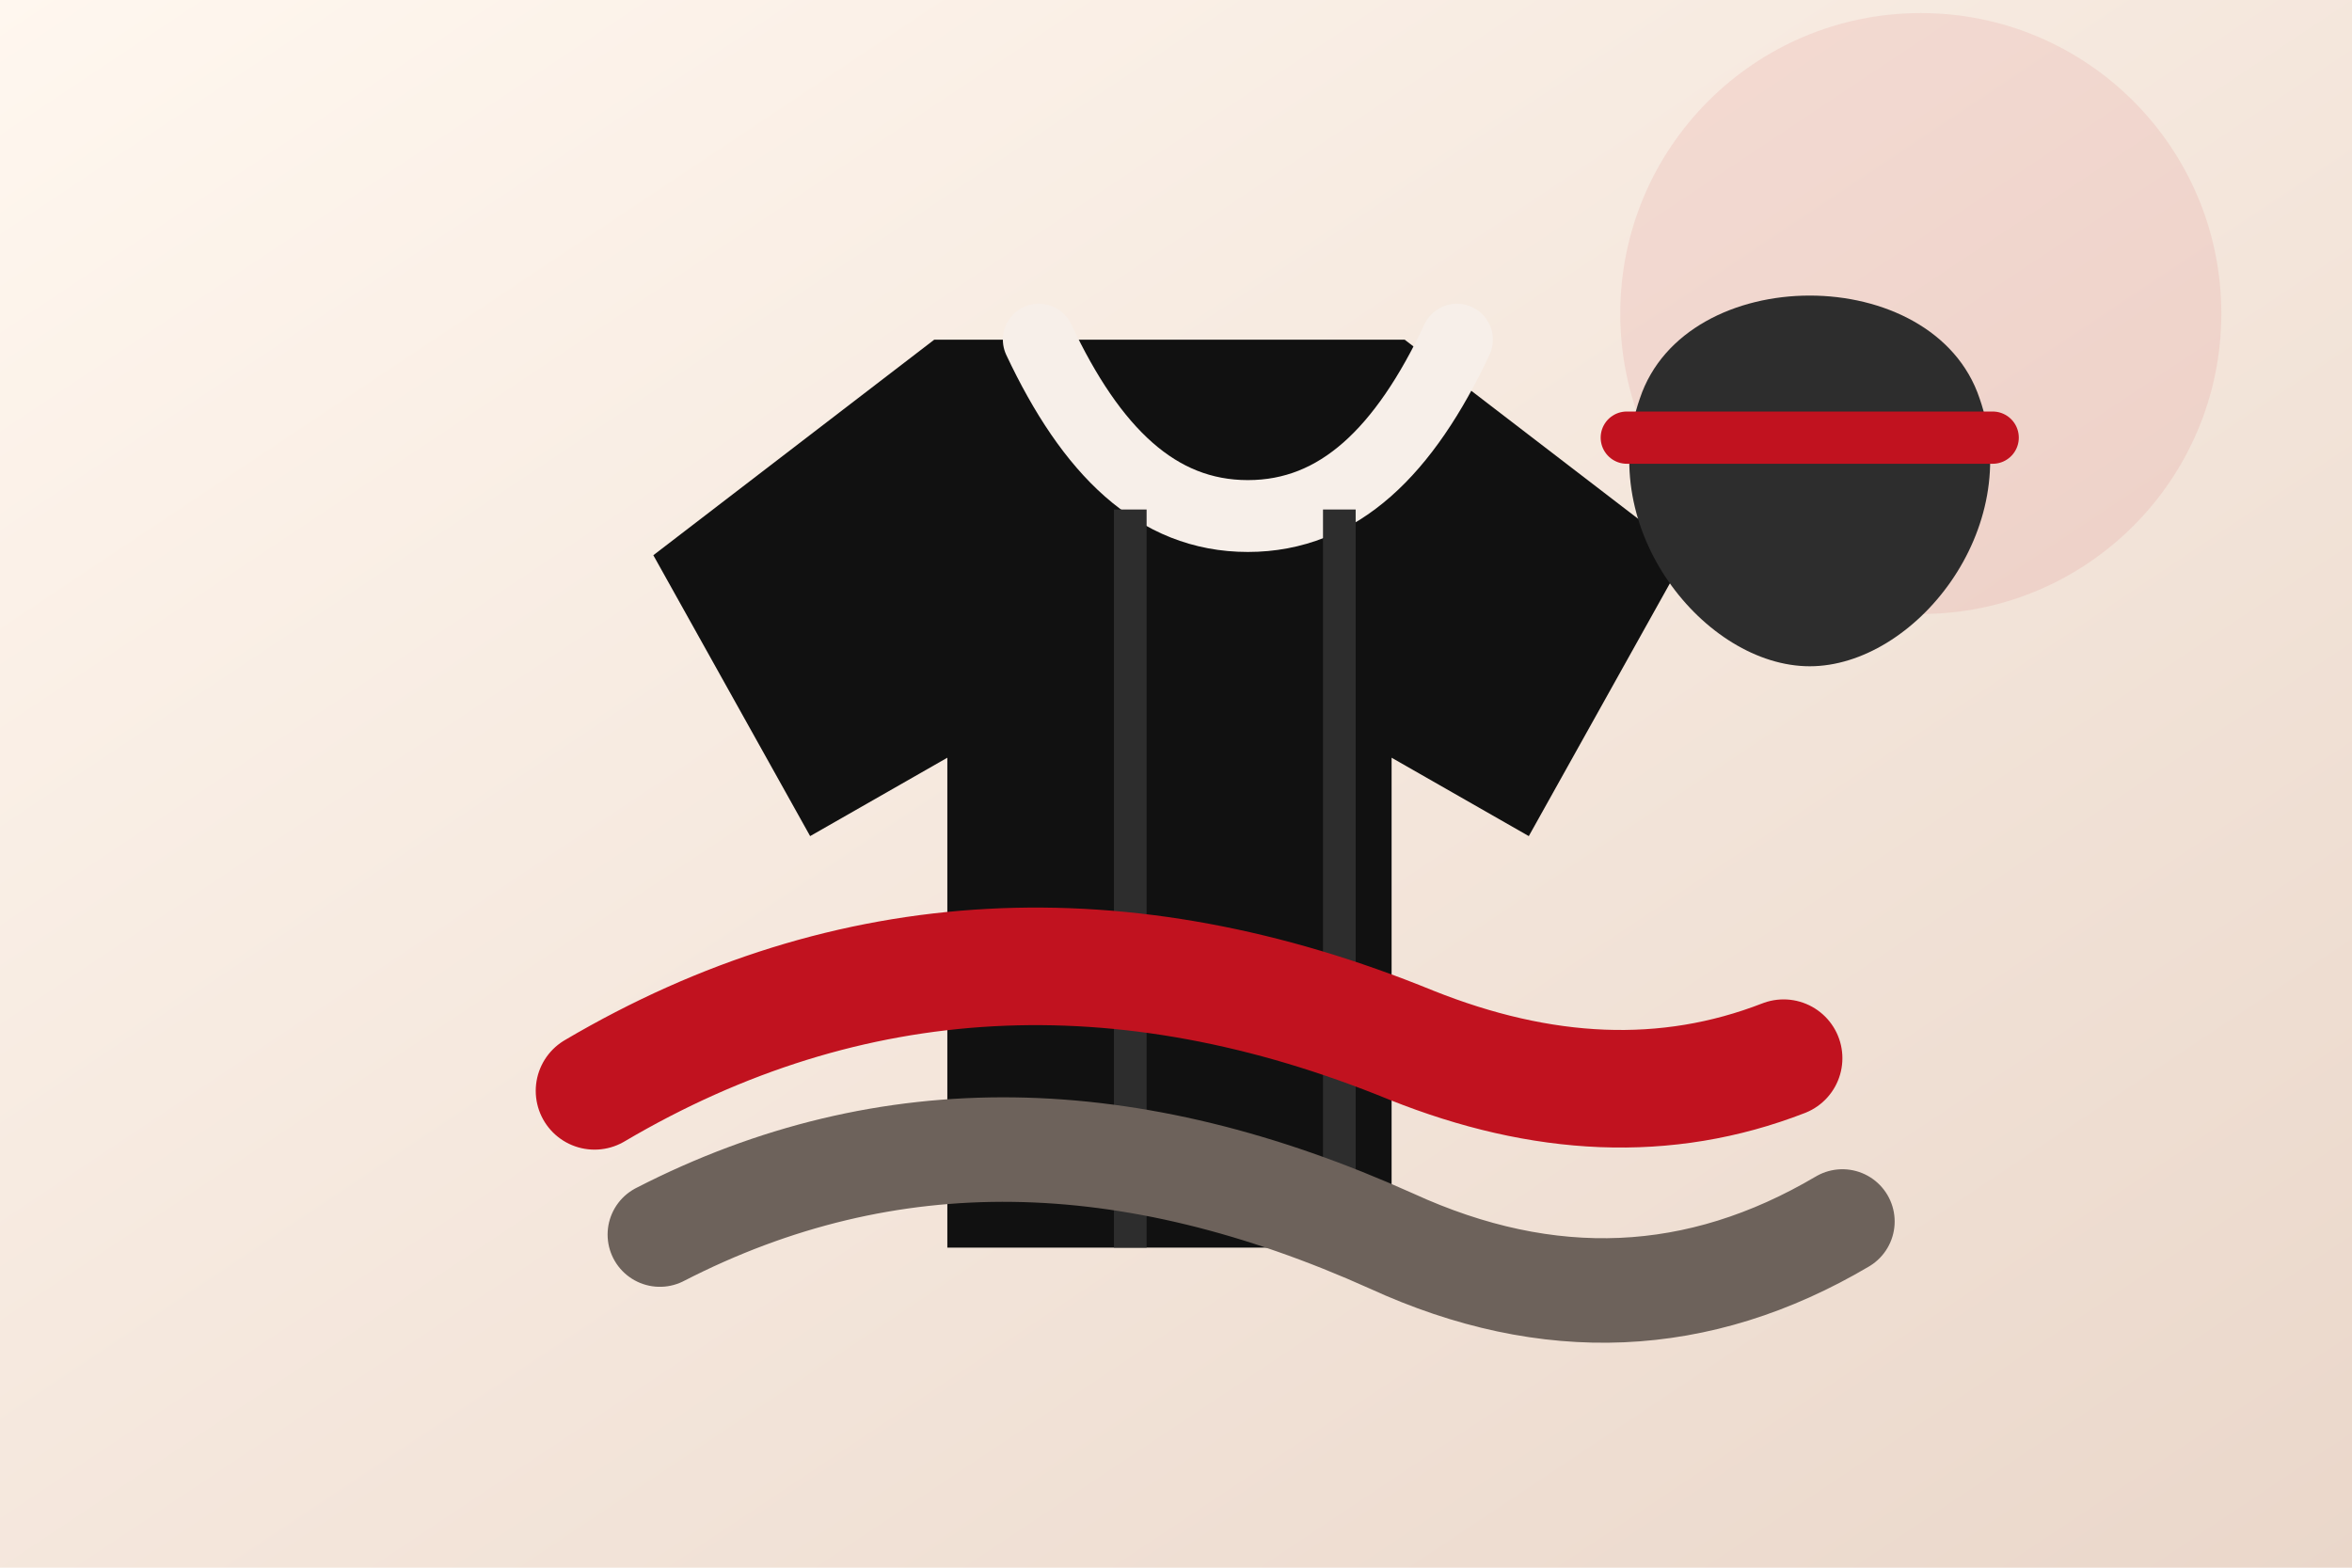
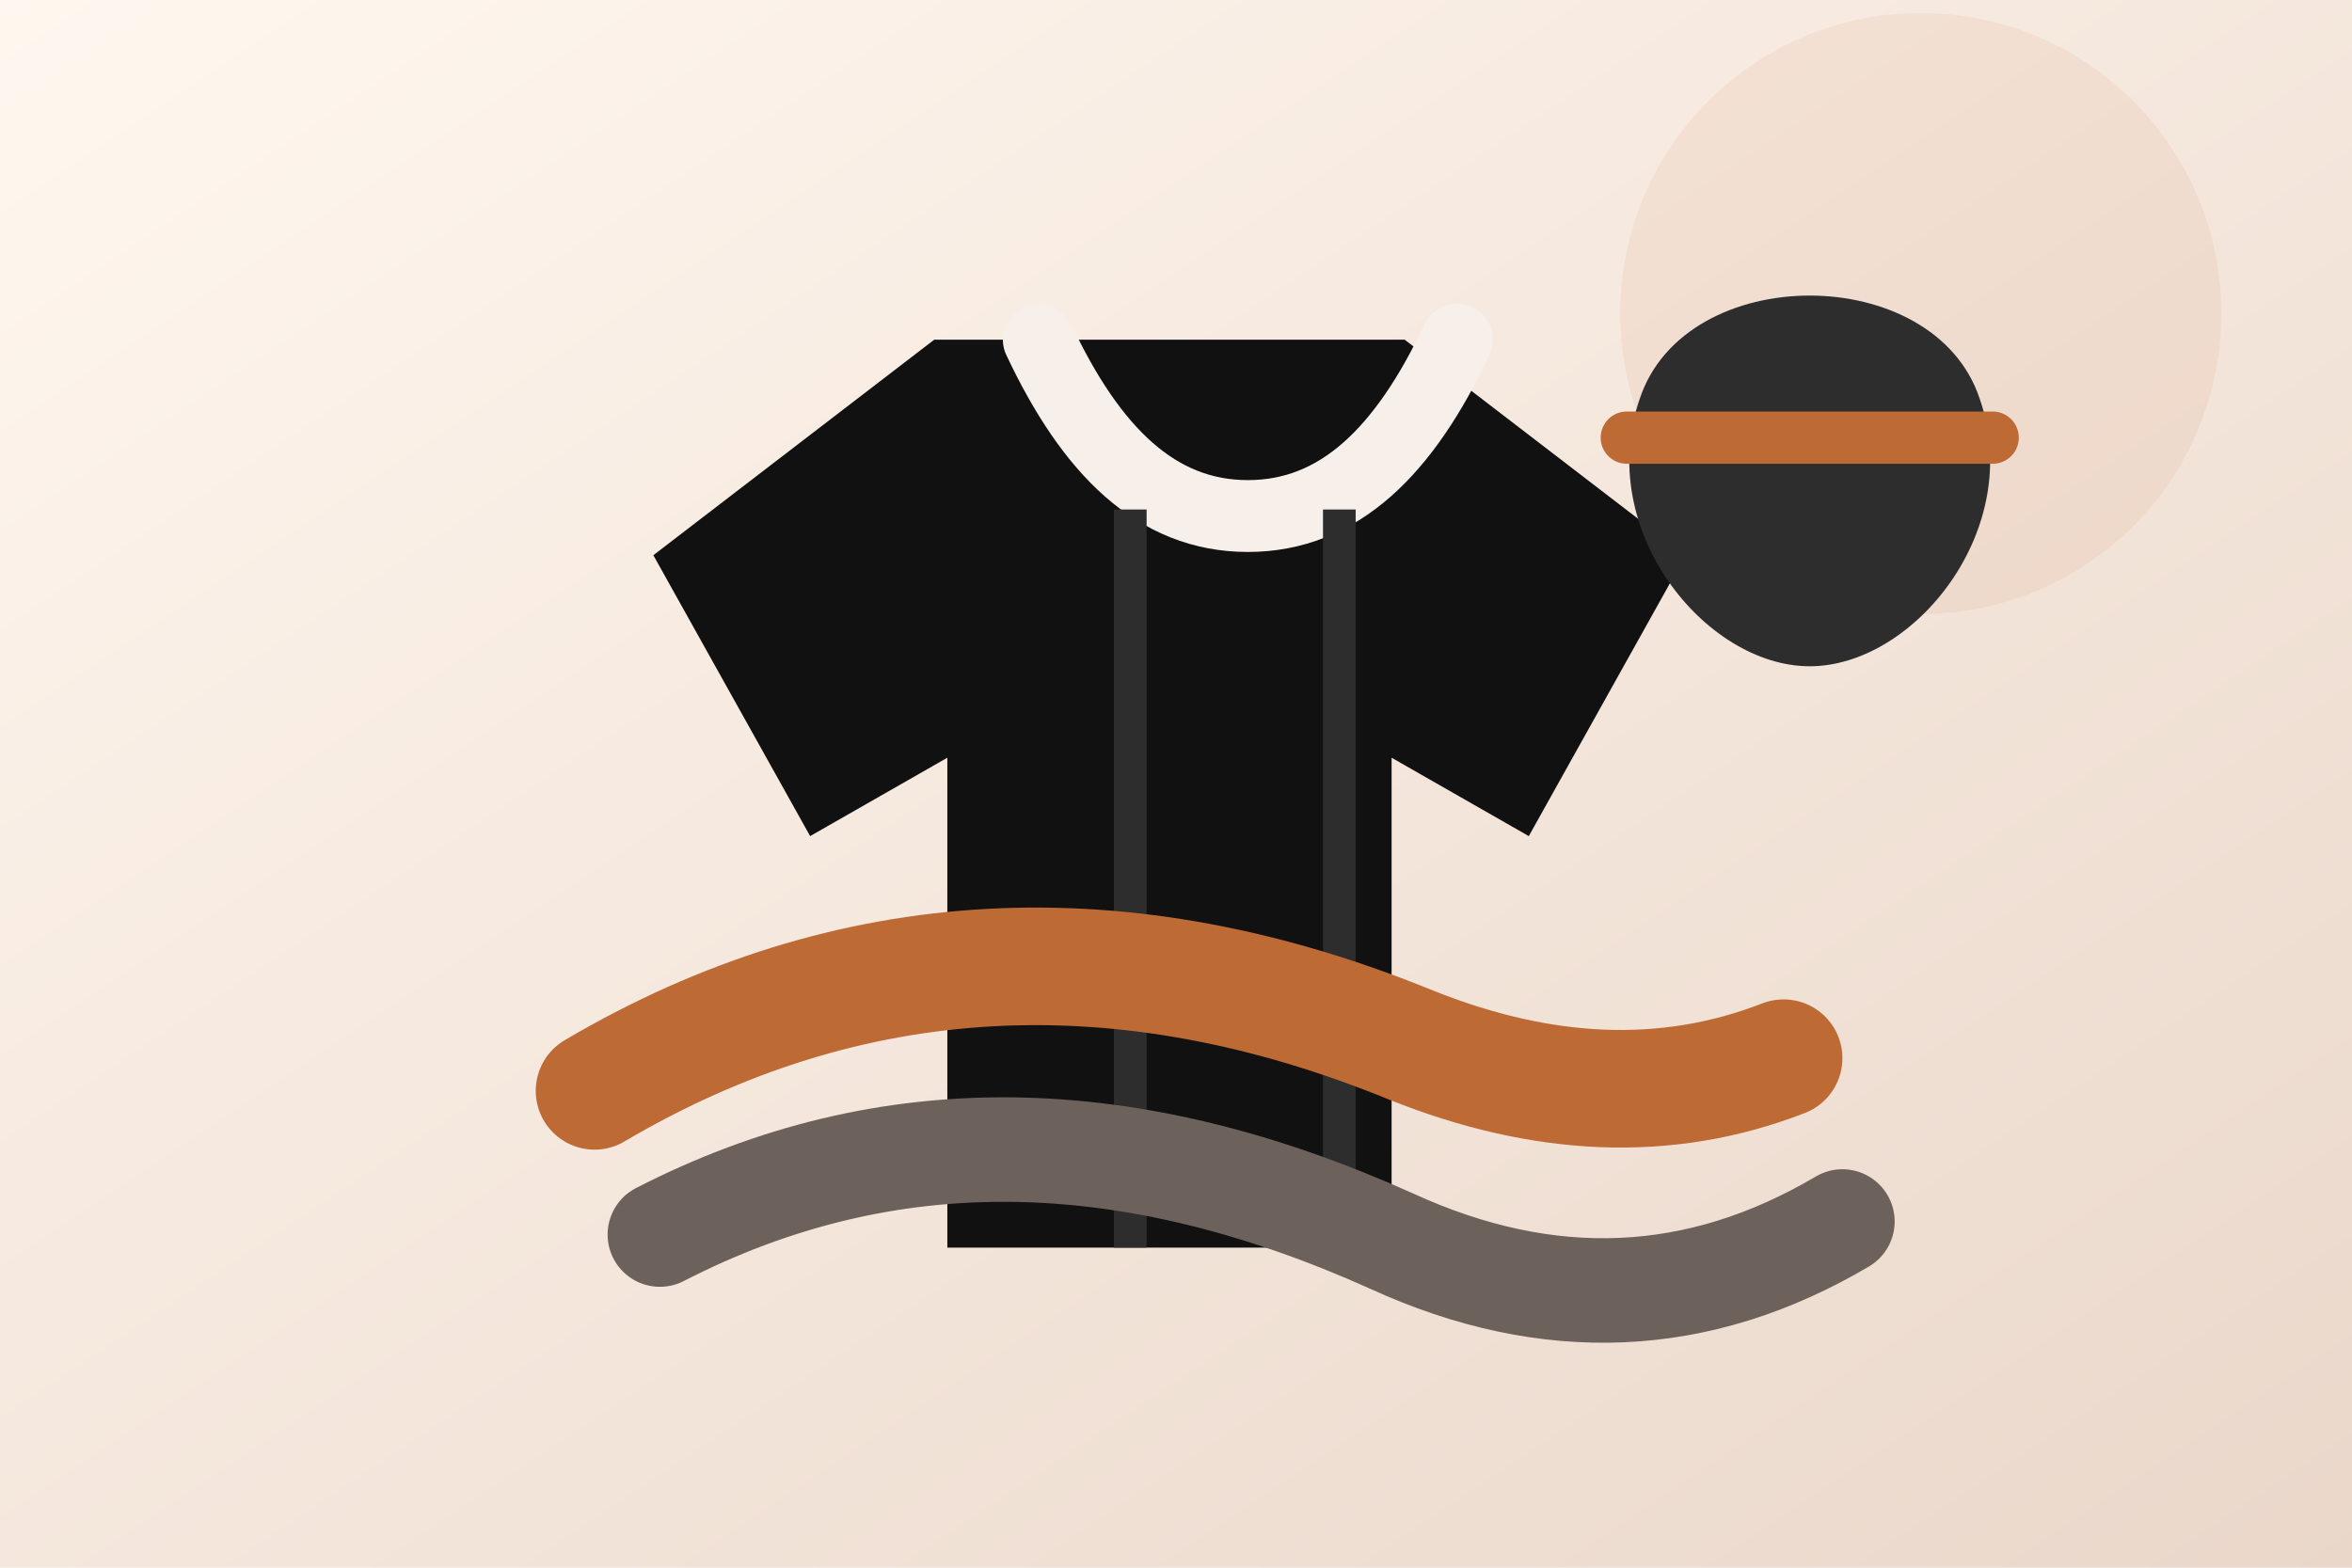
<svg xmlns="http://www.w3.org/2000/svg" viewBox="0 0 360 240" role="img" aria-labelledby="title desc">
  <defs>
    <linearGradient id="bg" x1="0" x2="1" y1="0" y2="1">
      <stop offset="0" stop-color="#fff7ef" />
      <stop offset="1" stop-color="#ead7ca" />
    </linearGradient>
  </defs>
  <rect width="360" height="240" fill="url(#bg)" />
-   <circle cx="294" cy="48" r="46" fill="#c1121f" opacity=".08" />
+   <circle cx="294" cy="48" r="46" fill="#BE6A35" opacity=".08" />
  <path d="M143 52h72l43 33-24 43-21-12v75H145v-75l-21 12-24-43 43-33z" fill="#111" />
  <path d="M159 52c8 17 18 27 32 27s24-10 32-27" fill="none" stroke="#f7efe9" stroke-width="11" stroke-linecap="round" />
  <path d="M173 78v113M205 78v113" stroke="#2d2d2d" stroke-width="5" />
-   <path d="M91 167c39-23 81-25 125-7 20 8 39 9 57 2" fill="none" stroke="#c1121f" stroke-width="18" stroke-linecap="round" />
+   <path d="M91 167c39-23 81-25 125-7 20 8 39 9 57 2" fill="none" stroke="#BE6A35" stroke-width="18" stroke-linecap="round" />
  <path d="M101 189c35-18 72-17 112 1 24 11 47 10 69-3" fill="none" stroke="#6d625b" stroke-width="16" stroke-linecap="round" />
  <path d="M251 61c7-21 45-21 52 0 7 20-10 41-26 41s-33-21-26-41z" fill="#2d2d2d" />
-   <path d="M249 67h56" stroke="#c1121f" stroke-width="8" stroke-linecap="round" />
+   <path d="M249 67h56" stroke="#BE6A35" stroke-width="8" stroke-linecap="round" />
</svg>
